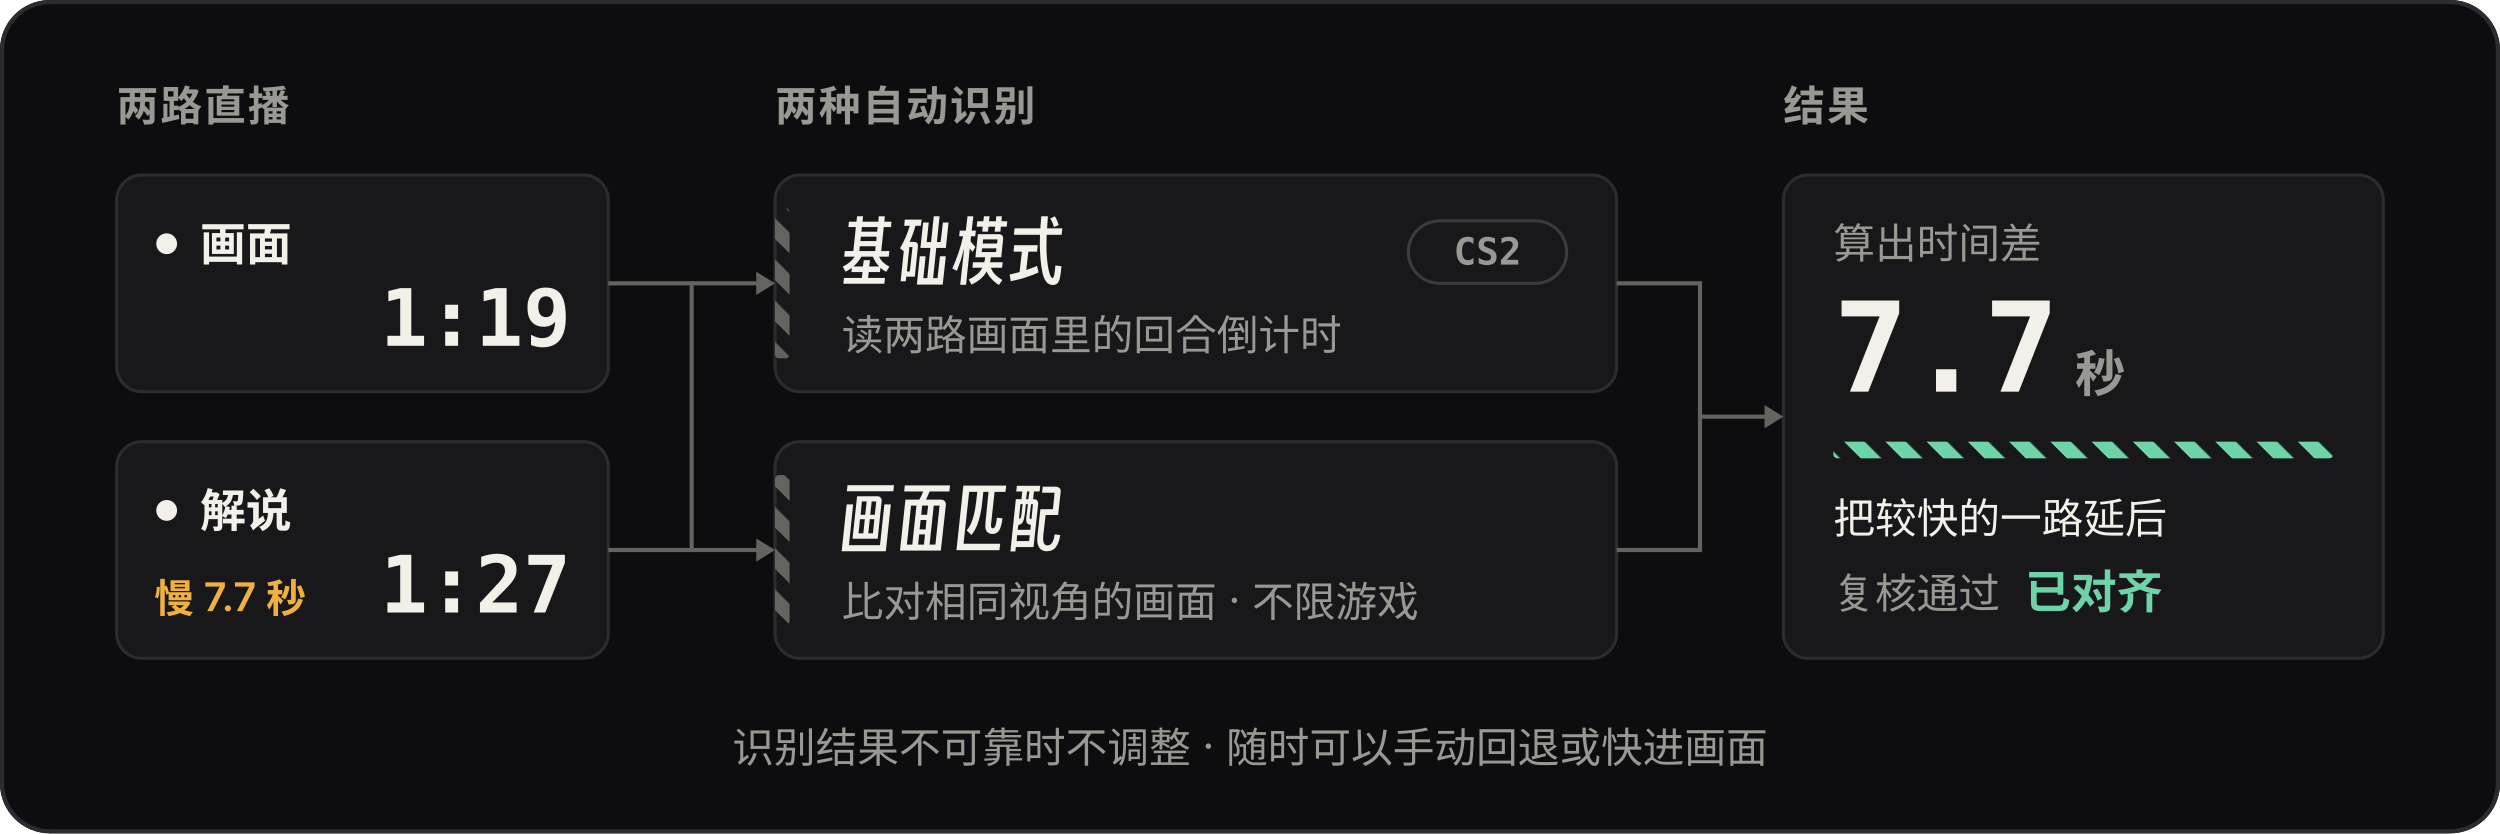
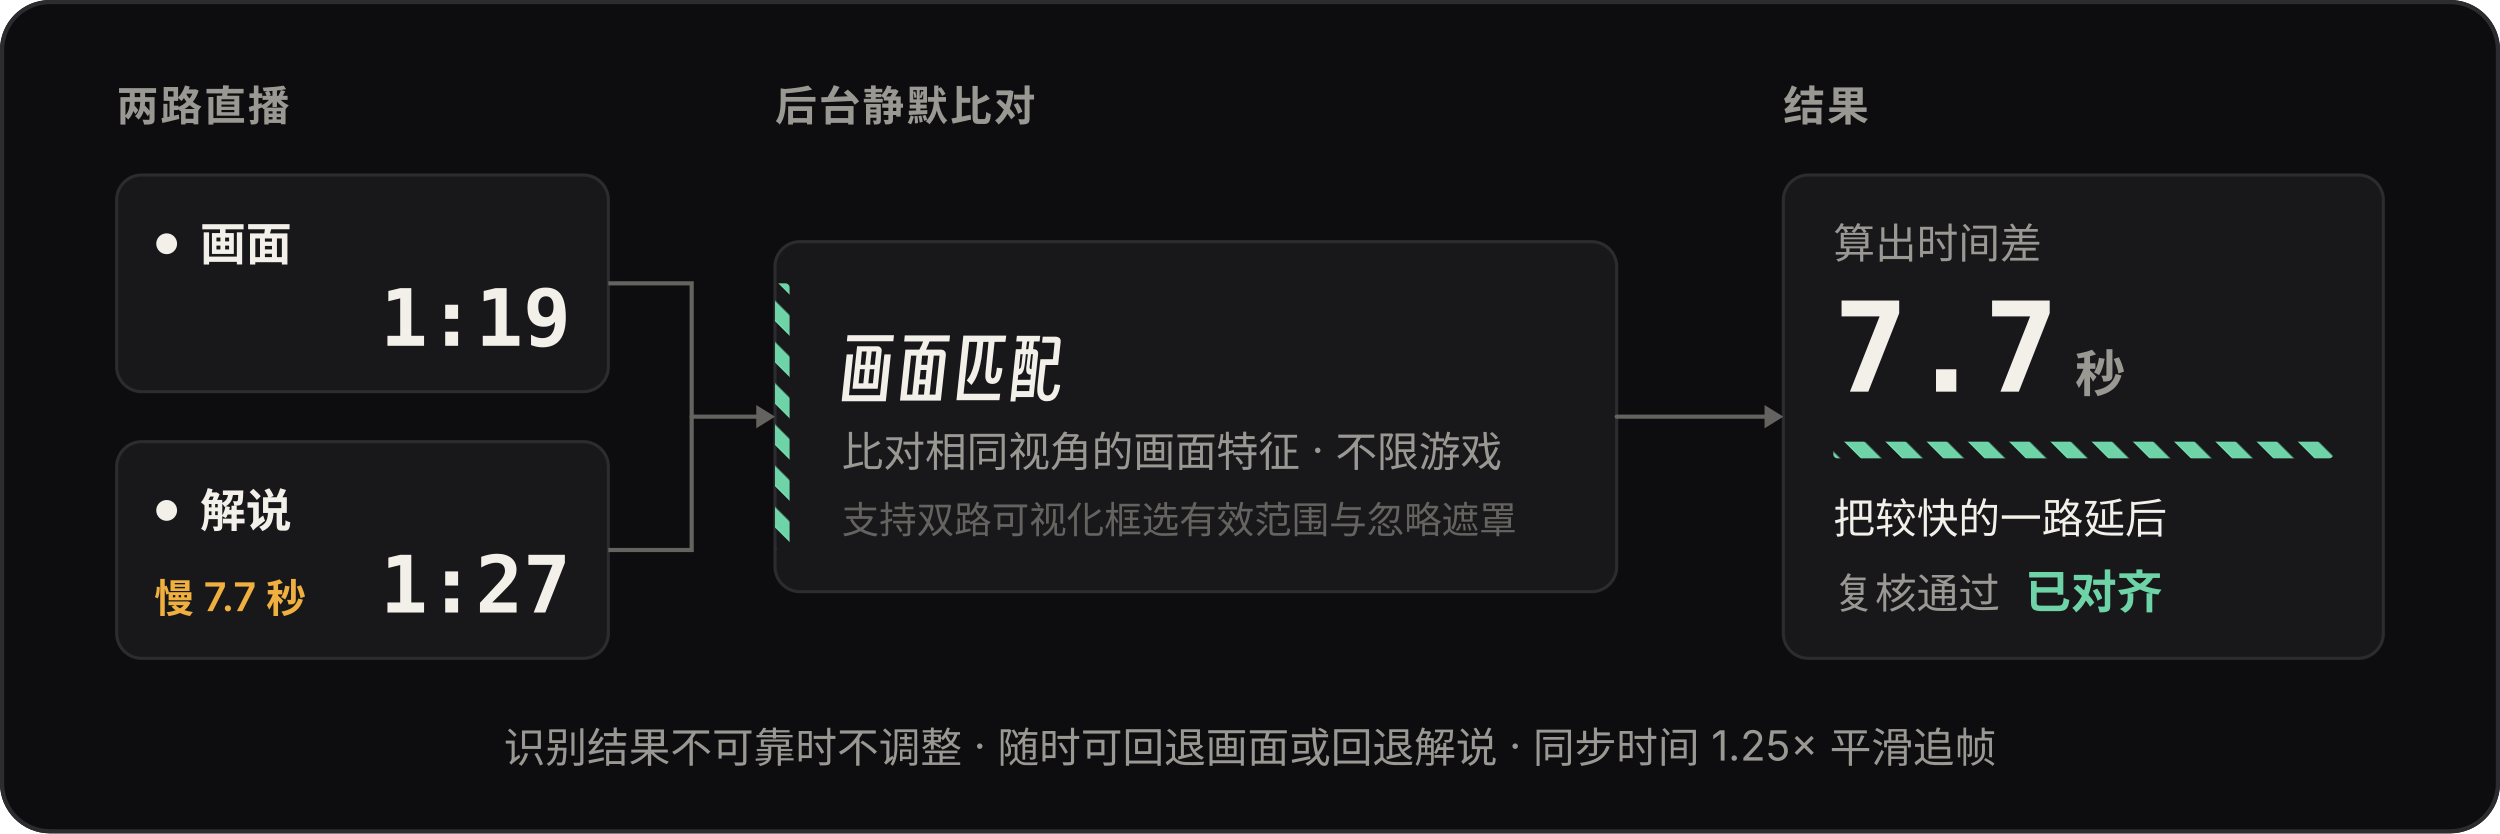
<svg xmlns="http://www.w3.org/2000/svg" width="1200" height="400" viewBox="0 0 1200 400" role="img" aria-labelledby="title desc">
  <defs>
    <pattern id="lock" width="14" height="14" patternUnits="userSpaceOnUse" patternTransform="rotate(-45)">
      <rect width="7.0" height="14" fill="#6fd3a8" />
    </pattern>
    <pattern id="drift" width="14" height="14" patternUnits="userSpaceOnUse" patternTransform="rotate(-45)">
      <rect width="7.0" height="14" fill="#f0b03f" />
    </pattern>
    <pattern id="ash" width="14" height="14" patternUnits="userSpaceOnUse" patternTransform="rotate(-45)">
      <rect width="7.0" height="14" fill="#64635f" />
    </pattern>
  </defs>
  <rect width="1200" height="400" rx="24" fill="#0d0d0f" />
  <rect x="1" y="1" width="1198" height="398" rx="23" fill="none" stroke="#2b2b30" stroke-width="2" />
  <text x="56" y="58" font-family="-apple-system, BlinkMacSystemFont, 'Segoe UI', 'PingFang SC', 'Microsoft YaHei', 'Noto Sans SC', sans-serif" font-size="20" font-weight="600" fill="#9a9893" letter-spacing="1">两路直播</text>
  <rect x="56" y="84" width="236" height="104" rx="12" fill="#18181b" stroke="#2b2b30" stroke-width="1.5" />
  <circle cx="80" cy="117" r="5" fill="#f3f0ea" />
  <text x="96" y="125" font-family="-apple-system, BlinkMacSystemFont, 'Segoe UI', 'PingFang SC', 'Microsoft YaHei', 'Noto Sans SC', sans-serif" font-size="22" font-weight="700" fill="#f3f0ea">画面</text>
  <text x="274" y="166" font-family="ui-monospace, SFMono-Regular, 'Cascadia Mono', Menlo, Consolas, monospace" font-size="38" font-weight="600" fill="#f3f0ea" text-anchor="end">1:19</text>
  <rect x="56" y="212" width="236" height="104" rx="12" fill="#18181b" stroke="#2b2b30" stroke-width="1.5" />
  <circle cx="80" cy="245" r="5" fill="#f3f0ea" />
  <text x="96" y="253" font-family="-apple-system, BlinkMacSystemFont, 'Segoe UI', 'PingFang SC', 'Microsoft YaHei', 'Noto Sans SC', sans-serif" font-size="22" font-weight="700" fill="#f3f0ea">解说</text>
  <text x="274" y="294" font-family="ui-monospace, SFMono-Regular, 'Cascadia Mono', Menlo, Consolas, monospace" font-size="38" font-weight="600" fill="#f3f0ea" text-anchor="end">1:27</text>
  <text x="74" y="294" font-family="-apple-system, BlinkMacSystemFont, 'Segoe UI', 'PingFang SC', 'Microsoft YaHei', 'Noto Sans SC', sans-serif" font-size="19" font-weight="600" fill="#f0b03f">慢 7.7 秒</text>
-   <text x="372" y="58" font-family="-apple-system, BlinkMacSystemFont, 'Segoe UI', 'PingFang SC', 'Microsoft YaHei', 'Noto Sans SC', sans-serif" font-size="20" font-weight="600" fill="#9a9893" letter-spacing="1">两种自动识别</text>
-   <rect x="372" y="84" width="404" height="104" rx="12" fill="#18181b" stroke="#2b2b30" stroke-width="1.5" />
-   <rect x="372" y="100" width="7" height="72" rx="2" fill="url(#ash)" />
-   <path d="M424.8 133.4 424.5 136.2H404.8L405.1 133.4H413.7L414 130.6H408.7L408.9 128.6Q407.5 129.6 405.9 130.4L404.5 128Q406.4 127.1 407.8 125.9Q409.2 124.7 410.3 123.2H405.2L405.5 120.5H409.6L410.8 109H407.2L407.5 106.4H411.1L411.4 103.8H414.3L414 106.4H421.6L421.8 103.8H424.7L424.5 106.4H427.9L427.7 109H424.2L423 120.5H426.9L426.6 123.2H422Q422.7 124.9 424.1 126.1Q425.5 127.3 426.9 128L425.4 130.5Q423.9 129.7 422.6 128.6L422.4 130.6H417L416.7 133.4ZM413.5 111.2H421L421.3 109H413.7ZM413 115.7H420.6L420.8 113.6H413.2ZM412.5 120.5H420.1L420.3 118.2H412.7ZM417.6 124.9 417.2 127.9H422Q420.1 126 419 123.2H413.5Q411.9 126 409.6 127.9H414.2L414.6 124.9ZM444.3 123 443.2 133.5H445.1L446.6 119H441.8L443.1 106.8H445.8L444.8 116.2H446.9L448.2 103.8H451L449.7 116.2H451.5L452.6 106.8H455.3L454 119H449.4L447.9 133.5H450L451.2 123H454L452.5 136.6H440.1L441.5 123ZM434.8 135H432.3L433.8 120.6L432 119.2Q433.5 116.6 434.7 113.9Q435.8 111.3 436.7 108.4H434L434.3 105.4H442.4L442 108.4H439.4Q438.3 112.5 436.6 116.1H438.5Q439.8 116.1 440.3 116.7Q440.7 117.4 440.6 118.4L439.1 132.8H435ZM435.3 130.3H436.7L438 118.6H436.5ZM459.3 130 457.1 128.9Q458.8 125.1 460.1 121.3Q461.4 117.4 462.3 113.4H460.4L460.7 110.7H463.6L464.4 103.8H467.2L466.4 110.7H468.4L468.1 113.4H466.1L465.9 115.9Q466.5 116.5 467 117.2Q467.6 117.8 468.2 118.6L466.8 120.9Q466.1 120 465.5 119.3L463.7 136.7H460.9L462.8 119.2Q462.1 121.9 461.3 124.6Q460.4 127.2 459.3 130ZM471.5 111.2 471.7 108.8H468.8L469.1 106.2H472L472.3 103.8H475L474.7 106.2H478L478.2 103.8H480.9L480.7 106.2H483.5L483.2 108.8H480.4L480.2 111.2H477.4L477.7 108.8H474.5L474.2 111.2ZM481.3 125.9 481 128.5H475.6Q476.3 130.4 477.7 131.8Q479.1 133.2 481.1 134.4L479.5 136.8Q477.5 135.6 476 133.9Q474.4 132.3 473.6 130.3Q472.3 132.6 470.4 134.1Q468.5 135.6 466.3 136.6L465 134.1Q467.1 133.2 468.7 131.9Q470.4 130.7 471.5 128.5H466.8L467 125.9H472.4Q472.8 124.8 472.9 123.5H468.2L469.4 112.4H479.3Q480.6 112.4 481.1 113.1Q481.6 113.7 481.5 114.7L480.6 123.5H475.6Q475.5 124.8 475.2 125.9ZM471.7 116.9H478.6L478.8 114.9H471.9ZM471.2 121H478.1L478.3 119.2H471.4ZM505.4 136.8Q503.3 136.8 502.1 135.1Q500.9 133.5 500.3 130.5Q499.7 127.6 499.4 123.9Q499.2 121 499.1 118.2Q499.1 115.4 499.2 112.7H486.7L487 109.6H499.4Q499.4 108.1 499.6 106.6Q499.7 105.2 499.8 103.8H503Q502.9 105.2 502.8 106.6Q502.7 108.1 502.6 109.6H509.9L509.6 112.7H502.4Q502.3 115.4 502.3 118.1Q502.3 120.9 502.5 123.5Q502.8 127.2 503.3 129.4Q503.8 131.6 504.3 132.6Q504.9 133.5 505.3 133.5Q506.1 133.5 506.6 127.4L509.5 127.8Q509.3 130.6 508.9 132.6Q508.6 134.6 507.8 135.7Q507 136.8 505.4 136.8ZM505.9 109Q505.6 107.9 505.2 106.9Q504.7 105.8 504.1 104.9L506.3 103.8Q507 104.8 507.4 105.9Q507.8 106.9 508.2 108ZM485.2 135 484.6 131.8Q485.8 131.5 487 131.2Q488.2 130.9 489.4 130.6L490.5 120.8H486.5L486.8 117.7H498.1L497.8 120.8H493.6L492.6 129.6Q493.9 129.2 495.2 128.7Q496.5 128.2 497.8 127.6L498.5 130.8Q496.2 131.8 494.2 132.5Q492.1 133.3 489.9 133.9Q487.7 134.4 485.2 135Z" fill="#f3f0ea" />
-   <text x="404" y="168" font-family="-apple-system, BlinkMacSystemFont, 'Segoe UI', 'PingFang SC', 'Microsoft YaHei', 'Noto Sans SC', sans-serif" font-size="20" font-weight="400" fill="#9a9893">读两路画面里的回合倒计时</text>
-   <rect x="372" y="212" width="404" height="104" rx="12" fill="#18181b" stroke="#2b2b30" stroke-width="1.5" />
-   <rect x="372" y="228" width="7" height="72" rx="2" fill="url(#ash)" />
-   <path d="M429.1 232.9 428.8 235.8H406.5L406.8 232.9ZM409.2 258.6 411.4 238.2H421Q422.2 238.2 422.7 238.9Q423.3 239.5 423.2 240.4L421.3 258.6ZM413.1 247.1H415.3L416 240.7H413.7ZM417.7 247.1H419.9L420.6 240.7H418.4ZM409.5 242.1 407.5 261.7H422.4L424.5 242.1H427.6L425.2 264.6H404L406.4 242.1ZM412.1 256H414.4L415.1 249.2H412.8ZM416.8 256H419L419.7 249.2H417.5ZM456 233 455.7 235.9H446.2Q445.8 236.9 445.4 237.8Q445 238.8 444.5 239.8H451.4Q452.9 239.8 453.5 240.6Q454.1 241.3 454 242.6L451.6 264.3H432L434.6 239.8H441.3Q442.4 237.9 443.1 235.9H434L434.3 233ZM435.3 261.4H437.9L439.9 242.7H437.3ZM442.2 247.1H445L445.5 242.7H442.6ZM446.2 261.4H449L451 242.7H448.2ZM441.4 254.1H444.3L444.7 249.6H441.9ZM440.7 261.4H443.5L444 256.5H441.2ZM479.7 264.1H459.1L462.4 233.1H483L482.6 236.1H477.4L475.8 250.7Q475.6 252 475.7 252.6Q475.8 253.2 476 253.4Q476.2 253.6 476.5 253.6Q477 253.6 477.4 253.1Q477.8 252.7 478 251.6Q478.3 250.5 478.5 248.5L481.2 248.8Q480.7 252.8 479.6 254.6Q478.5 256.3 476.3 256.3Q475.2 256.3 474.4 255.8Q473.6 255.3 473.2 254.2Q472.8 253.1 473 251.1L474.5 236.1H472L471.5 240.6Q471.2 244.2 470.5 247.1Q469.9 250 468.9 252.4Q467.9 254.8 466.3 256.8L464 254.6Q465.3 253.1 466.1 251.2Q467 249.2 467.6 246.6Q468.2 244 468.6 240.5L469.1 236.1H465.2L462.5 261H480.1ZM499.3 233.2 499 235.9H496.3L495.9 239.6H496.1Q497.2 239.6 497.8 240.2Q498.4 240.8 498.3 242L496.1 262.6H487.6L487.4 264.7H485L487.6 239.6H490.3L490.7 235.9H487.8L488.1 233.2ZM506.2 256.5 508.9 256.8Q508.4 260.4 506.9 262.5Q505.4 264.6 502.4 264.6Q501 264.6 499.9 263.9Q498.8 263.2 498.2 261.5Q497.7 259.9 498 256.9L499.4 244.4H505.4L506.2 236.5H500.2L500.5 233.6H506.6Q507.8 233.6 508.6 234.3Q509.3 235 509.1 236.3L507.9 247.2H501.9L500.8 256.7Q500.6 258.7 500.8 259.8Q501 260.9 501.6 261.4Q502.1 261.8 502.8 261.8Q505.6 261.8 506.2 256.5ZM492.5 239.6H493.6L494.1 235.9H493ZM490.5 245.1 490.9 242H489.8L489.1 249.1Q489.5 249 489.8 248.7Q490.1 248.3 490.2 247.5Q490.4 246.6 490.5 245.1ZM492.1 245.4Q491.8 247.7 491.5 249.1Q491.2 250.4 490.6 251.1Q490 251.8 488.8 252L488.5 254.3H494.6L494.8 251.8Q493.5 251.9 493 251.1Q492.5 250.4 492.6 248.6L493.4 242H492.4ZM494.2 248.1Q494.1 249.2 495.1 249.2L495.8 242H494.9ZM488 259.7H494L494.3 256.9H488.2Z" fill="#f3f0ea" />
-   <text x="404" y="296" font-family="-apple-system, BlinkMacSystemFont, 'Segoe UI', 'PingFang SC', 'Microsoft YaHei', 'Noto Sans SC', sans-serif" font-size="20" font-weight="400" fill="#9a9893">比对相同视角的画面 · 不限游戏</text>
-   <rect x="676" y="106" width="76" height="30" rx="15" fill="none" stroke="#3a3a40" stroke-width="1.5" />
-   <text x="714" y="127" font-family="ui-monospace, SFMono-Regular, 'Cascadia Mono', Menlo, Consolas, monospace" font-size="18" font-weight="600" fill="#9a9893" text-anchor="middle">CS2</text>
+   <text x="372" y="58" font-family="-apple-system, BlinkMacSystemFont, 'Segoe UI', 'PingFang SC', 'Microsoft YaHei', 'Noto Sans SC', sans-serif" font-size="20" font-weight="600" fill="#9a9893" letter-spacing="1">后台静默比对</text>
+   <rect x="372" y="116" width="404" height="168" rx="12" fill="#18181b" stroke="#2b2b30" stroke-width="1.5" />
+   <rect x="372" y="136" width="7" height="128" rx="2" fill="url(#lock)" />
+   <g transform="translate(0,-72)">
+     <path d="M429.1 232.9 428.8 235.8H406.5L406.8 232.9ZM409.2 258.6 411.4 238.2H421Q422.2 238.2 422.7 238.9Q423.3 239.5 423.2 240.4L421.3 258.6ZM413.1 247.1H415.3L416 240.7H413.7ZM417.7 247.1H419.9L420.6 240.7H418.4ZM409.5 242.1 407.5 261.7H422.4L424.5 242.1H427.6L425.2 264.6H404L406.4 242.1ZM412.1 256H414.4L415.1 249.2H412.8ZM416.8 256H419L419.7 249.2H417.5ZM456 233 455.7 235.9H446.2Q445.8 236.9 445.4 237.8Q445 238.8 444.5 239.8H451.4Q452.9 239.8 453.5 240.6Q454.1 241.3 454 242.6L451.6 264.3H432L434.6 239.8H441.3Q442.4 237.9 443.1 235.9H434L434.3 233ZM435.3 261.4H437.9L439.9 242.7H437.3ZM442.2 247.1H445L445.5 242.7H442.6ZM446.2 261.4H449L451 242.7H448.2ZM441.4 254.1H444.3L444.7 249.6H441.9ZM440.7 261.4H443.5L444 256.5H441.2ZM479.7 264.1H459.1L462.4 233.1H483L482.6 236.1H477.4L475.8 250.7Q475.6 252 475.7 252.6Q475.8 253.2 476 253.4Q476.2 253.6 476.5 253.6Q477 253.6 477.4 253.1Q477.8 252.7 478 251.6Q478.3 250.5 478.5 248.5L481.2 248.8Q480.7 252.8 479.6 254.6Q478.5 256.3 476.3 256.3Q475.2 256.3 474.4 255.8Q473.6 255.3 473.2 254.2Q472.8 253.1 473 251.1L474.5 236.1H472L471.5 240.6Q471.2 244.2 470.5 247.1Q469.9 250 468.9 252.4Q467.9 254.8 466.3 256.8L464 254.6Q465.3 253.1 466.1 251.2Q467 249.2 467.6 246.6Q468.2 244 468.6 240.5L469.1 236.1H465.2L462.5 261H480.1ZM499.3 233.2 499 235.9H496.3L495.9 239.6H496.1Q497.2 239.6 497.8 240.2Q498.4 240.8 498.3 242L496.1 262.6H487.6L487.4 264.7H485L487.6 239.6H490.3L490.7 235.9H487.8L488.1 233.2ZM506.2 256.5 508.9 256.8Q508.4 260.4 506.9 262.5Q505.4 264.6 502.4 264.6Q501 264.6 499.9 263.9Q498.8 263.2 498.2 261.5Q497.7 259.9 498 256.9L499.4 244.4H505.4L506.2 236.5H500.2L500.5 233.6H506.6Q507.8 233.6 508.6 234.3Q509.3 235 509.1 236.3L507.9 247.2H501.9L500.8 256.7Q500.6 258.7 500.8 259.8Q501 260.9 501.6 261.4Q502.1 261.8 502.8 261.8Q505.6 261.8 506.2 256.5ZM492.5 239.6H493.6L494.1 235.9H493ZM490.5 245.1 490.9 242H489.8L489.1 249.1Q489.5 249 489.8 248.7Q490.1 248.3 490.2 247.5Q490.4 246.6 490.5 245.1ZM492.1 245.4Q491.8 247.7 491.5 249.1Q491.2 250.4 490.6 251.1Q490 251.8 488.8 252L488.5 254.3H494.6L494.8 251.8Q493.5 251.9 493 251.1Q492.5 250.4 492.6 248.6L493.4 242H492.4ZM494.2 248.1Q494.1 249.2 495.1 249.2L495.8 242H494.9ZM488 259.7H494L494.3 256.9H488.2Z" fill="#f3f0ea" />
+   </g>
+   <text x="404" y="224" font-family="-apple-system, BlinkMacSystemFont, 'Segoe UI', 'PingFang SC', 'Microsoft YaHei', 'Noto Sans SC', sans-serif" font-size="20" font-weight="400" fill="#9a9893">比对相同视角的画面特征 · 不限游戏</text>
+   <text x="404" y="256" font-family="-apple-system, BlinkMacSystemFont, 'Segoe UI', 'PingFang SC', 'Microsoft YaHei', 'Noto Sans SC', sans-serif" font-size="18" font-weight="400" fill="#64635f">支持双路可视化框选有效范围与忽略遮罩</text>
  <text x="856" y="58" font-family="-apple-system, BlinkMacSystemFont, 'Segoe UI', 'PingFang SC', 'Microsoft YaHei', 'Noto Sans SC', sans-serif" font-size="20" font-weight="600" fill="#9a9893" letter-spacing="1">结果</text>
  <rect x="856" y="84" width="288" height="232" rx="12" fill="#18181b" stroke="#2b2b30" stroke-width="1.5" />
  <text x="880" y="124" font-family="-apple-system, BlinkMacSystemFont, 'Segoe UI', 'PingFang SC', 'Microsoft YaHei', 'Noto Sans SC', sans-serif" font-size="20" font-weight="400" fill="#9a9893">算出时间差</text>
  <text x="880" y="188" font-family="ui-monospace, SFMono-Regular, 'Cascadia Mono', Menlo, Consolas, monospace" font-size="60" font-weight="700" fill="#f3f0ea">7.7</text>
  <text x="996" y="188" font-family="-apple-system, BlinkMacSystemFont, 'Segoe UI', 'PingFang SC', 'Microsoft YaHei', 'Noto Sans SC', sans-serif" font-size="24" font-weight="600" fill="#9a9893">秒</text>
  <rect x="880" y="212" width="240" height="8" rx="2" fill="url(#lock)" />
  <text x="880" y="256" font-family="-apple-system, BlinkMacSystemFont, 'Segoe UI', 'PingFang SC', 'Microsoft YaHei', 'Noto Sans SC', sans-serif" font-size="20" font-weight="400" fill="#f3f0ea">把较快的一路延后</text>
  <text x="880" y="292" font-family="-apple-system, BlinkMacSystemFont, 'Segoe UI', 'PingFang SC', 'Microsoft YaHei', 'Noto Sans SC', sans-serif" font-size="20" font-weight="400" fill="#9a9893">复核通过</text>
  <text x="972" y="292" font-family="-apple-system, BlinkMacSystemFont, 'Segoe UI', 'PingFang SC', 'Microsoft YaHei', 'Noto Sans SC', sans-serif" font-size="22" font-weight="700" fill="#6fd3a8">已对齐</text>
  <path d="M292,136.0 H332 V264.0 H292" stroke="#64635f" stroke-width="2" fill="none" />
-   <path d="M332,136.0 L364.8,136.0" stroke="#64635f" stroke-width="2" fill="none" stroke-linecap="round" />
-   <path d="M363,130.42 L372,136.0 L363,141.58 Z" fill="#64635f" />
-   <path d="M332,264.0 L364.8,264.0" stroke="#64635f" stroke-width="2" fill="none" stroke-linecap="round" />
-   <path d="M363,258.42 L372,264.0 L363,269.58 Z" fill="#64635f" />
-   <path d="M776,136.0 H816 V264.0 H776" stroke="#64635f" stroke-width="2" fill="none" />
-   <path d="M816,200.0 L848.8,200.0" stroke="#64635f" stroke-width="2" fill="none" stroke-linecap="round" />
+   <path d="M332,200.0 L364.8,200.0" stroke="#64635f" stroke-width="2" fill="none" stroke-linecap="round" />
+   <path d="M363,194.42 L372,200.0 L363,205.58 Z" fill="#64635f" />
+   <path d="M776,200.0 L848.8,200.0" stroke="#64635f" stroke-width="2" fill="none" stroke-linecap="round" />
  <path d="M847,194.42 L856,200.0 L847,205.58 Z" fill="#64635f" />
-   <text x="600.0" y="366" font-family="-apple-system, BlinkMacSystemFont, 'Segoe UI', 'PingFang SC', 'Microsoft YaHei', 'Noto Sans SC', sans-serif" font-size="20" font-weight="400" fill="#9a9893" text-anchor="middle">识别结果不可靠时不调整 · 随时可以手动回退或快进画面</text>
+   <text x="600.0" y="366" font-family="-apple-system, BlinkMacSystemFont, 'Segoe UI', 'PingFang SC', 'Microsoft YaHei', 'Noto Sans SC', sans-serif" font-size="20" font-weight="400" fill="#9a9893" text-anchor="middle">识别结果不可靠时不调整 · 随时可回退画面或回退解说 · 同步时间 1.25× 平滑追帧</text>
</svg>
